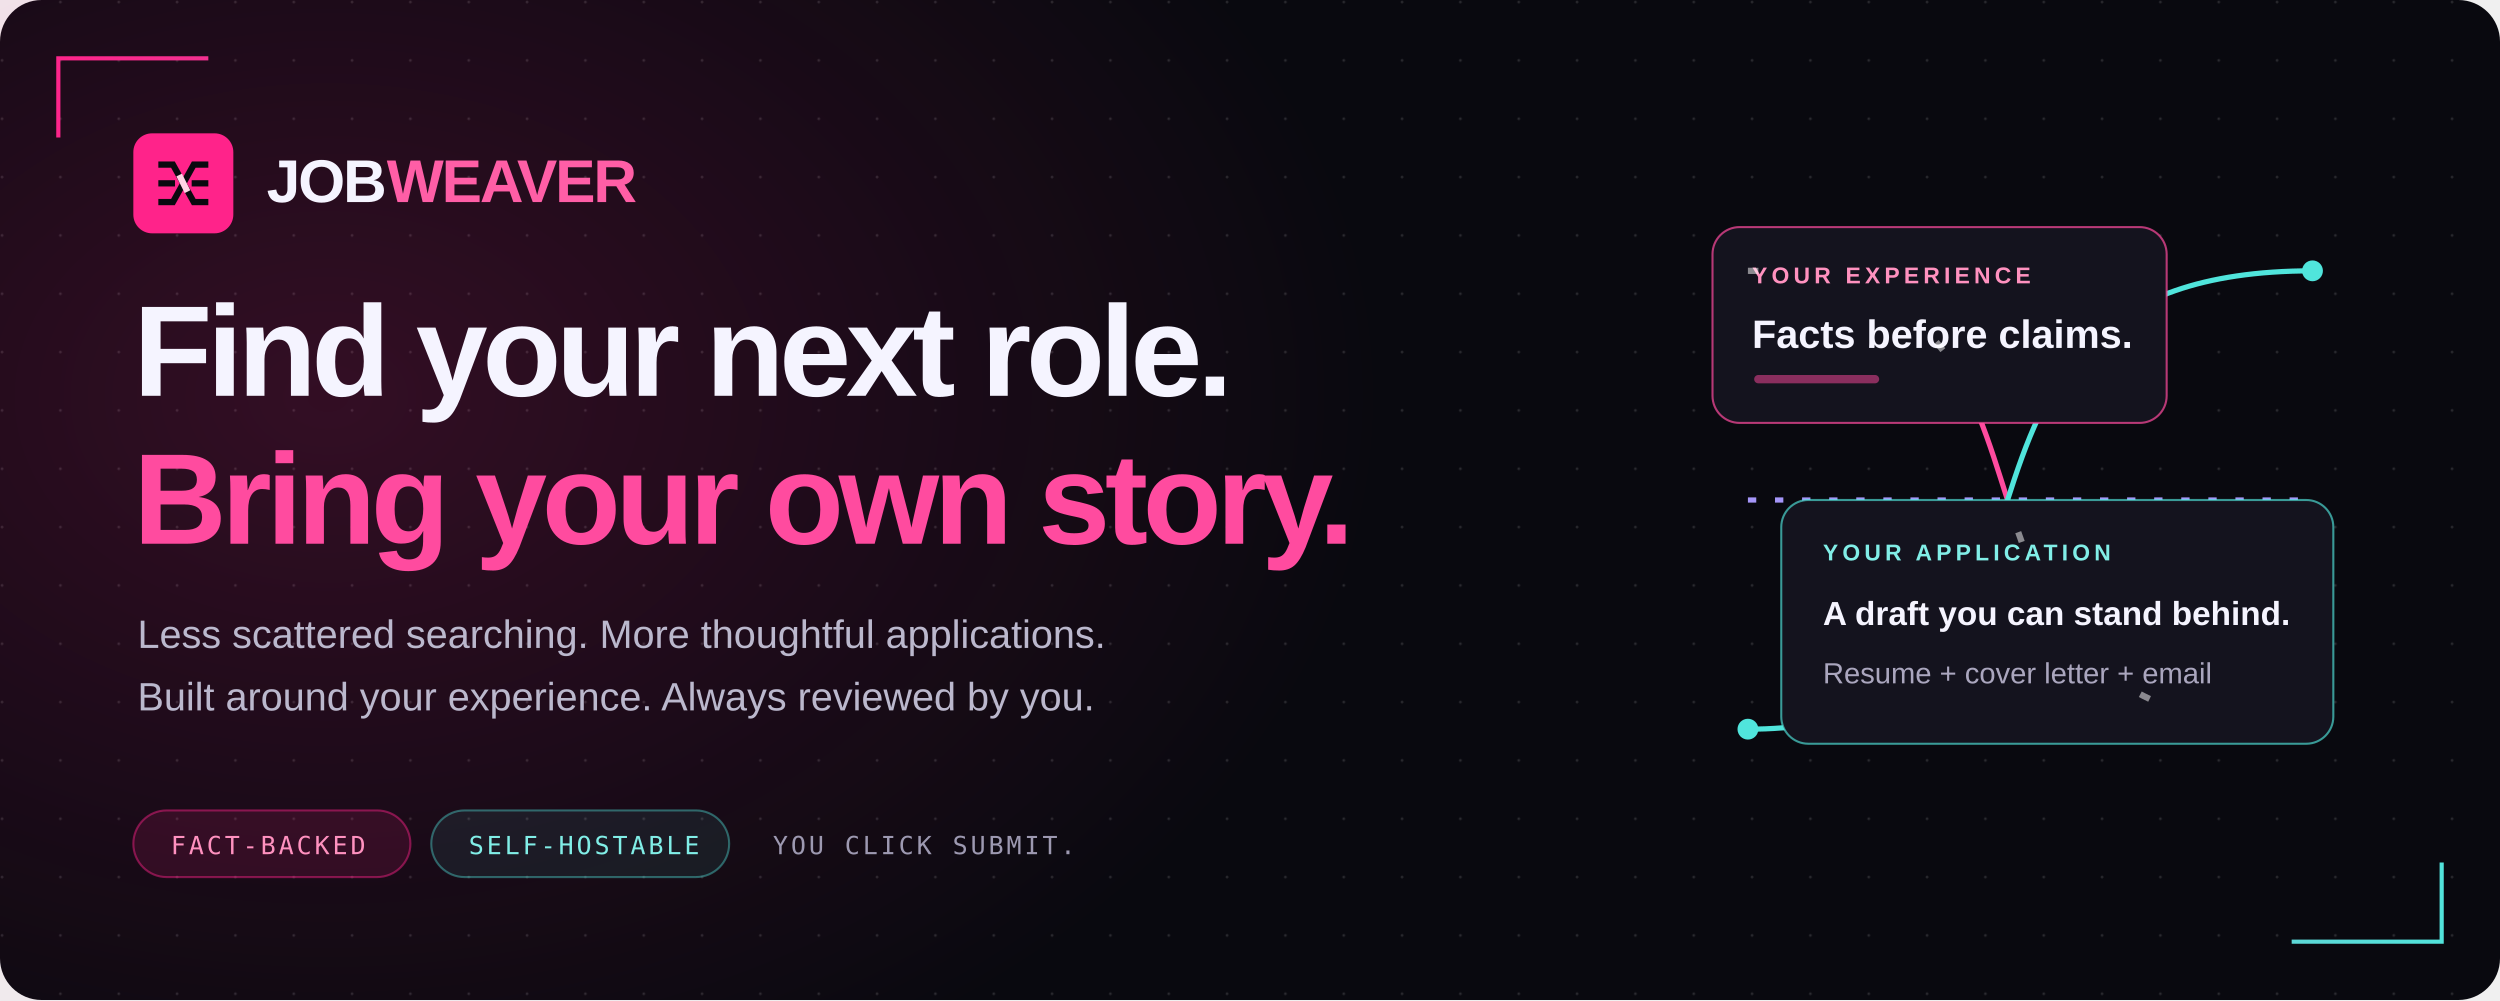
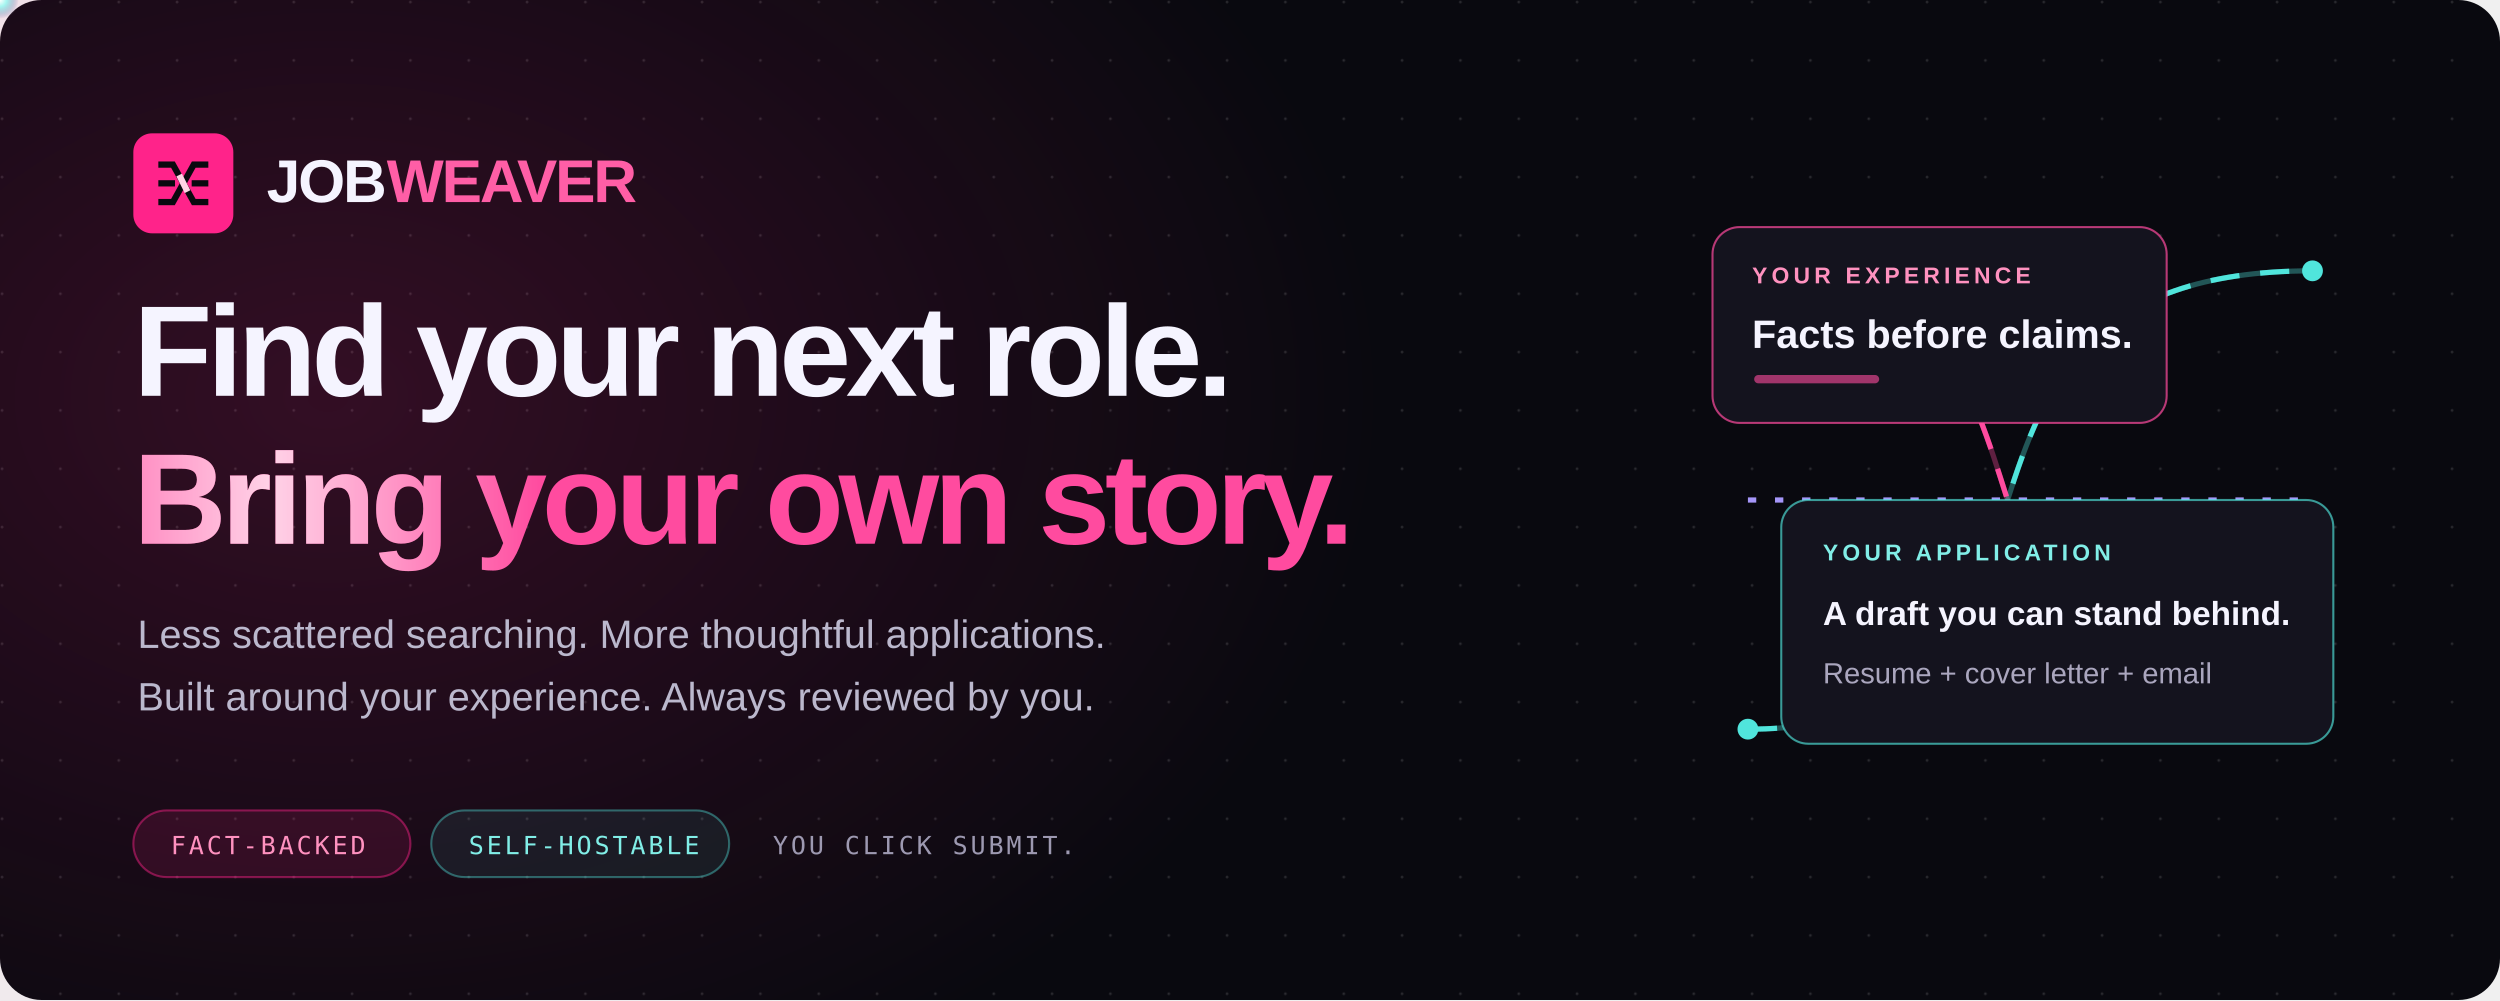
<svg xmlns="http://www.w3.org/2000/svg" width="1200" height="480" viewBox="0 0 1200 480" role="img" aria-labelledby="title desc">
  <defs>
    <radialGradient id="halo">
      <stop stop-color="#ff238a" stop-opacity=".17" />
      <stop offset="1" stop-color="#ff238a" stop-opacity="0" />
    </radialGradient>
    <pattern id="grid" width="28" height="28" patternUnits="userSpaceOnUse">
      <circle cx="1" cy="1" r=".7" fill="#ffffff" opacity=".12" />
    </pattern>
    <linearGradient id="edge">
      <stop stop-color="#ff238a" />
      <stop offset="1" stop-color="#50e5dc" />
    </linearGradient>
+     <linearGradient id="shine" gradientUnits="userSpaceOnUse" x1="0" y1="0" x2="260" y2="0">
+       <stop offset="0" stop-color="#fff" stop-opacity="0" />
+       <stop offset=".5" stop-color="#fff" stop-opacity=".75" />
+       <stop offset="1" stop-color="#fff" stop-opacity="0" />
+       <animateTransform attributeName="gradientTransform" type="translate" values="-300 0;-300 0;900 0" keyTimes="0;.55;1" dur="7s" repeatCount="indefinite" />
+     </linearGradient>
+     <radialGradient id="spark">
+       <stop stop-color="#fff" />
+       <stop offset=".35" stop-color="#ff9ccb" />
+       <stop offset="1" stop-color="#ff4b9f" stop-opacity="0" />
+     </radialGradient>
+     <radialGradient id="spark2">
+       <stop stop-color="#fff" />
+       <stop offset=".35" stop-color="#a5f6f0" />
+       <stop offset="1" stop-color="#50e5dc" stop-opacity="0" />
+     </radialGradient>
+     <path id="pink" d="M839 130C1025 130 895 350 1110 350" />
+     <path id="cyan" d="M839 350C1025 350 895 130 1110 130" />
  </defs>
-   <style>.thread{animation:weave 9s linear infinite}@keyframes weave{to{stroke-dashoffset:-100}}@media(prefers-reduced-motion:reduce){.thread{animation:none;display:none}}</style>
+   <style>
+ .flow{stroke-dasharray:14 10;animation:flow 2.4s linear infinite}.flow.slow{animation-duration:3.6s;animation-direction:reverse}.mid{animation:flow 5s linear infinite}
+ @keyframes flow{to{stroke-dashoffset:-48}}
+ .float{animation:float 6s ease-in-out infinite}.float.late{animation-delay:-3s}
+ @keyframes float{50%{transform:translateY(-7px)}}
+ .pulse{transform-box:fill-box;transform-origin:center;animation:pulse 2.4s ease-in-out infinite}.pulse.late{animation-delay:-1.2s}
+ @keyframes pulse{50%{transform:scale(1.7);opacity:.45}}
+ .corner{stroke-dasharray:120;stroke-dashoffset:120;animation:draw 1.4s .2s ease-out forwards}
+ @keyframes draw{to{stroke-dashoffset:0}}
+ .bar{transform-box:fill-box;transform-origin:left;animation:grow 3s ease-in-out infinite}
+ @keyframes grow{0%,100%{transform:scaleX(.35)}50%{transform:scaleX(1)}}
+ @media(prefers-reduced-motion:reduce){.flow,.mid,.float,.pulse,.bar{animation:none}.corner{animation:none;stroke-dashoffset:0}.motion{display:none}}
+ </style>
  <rect width="1200" height="480" rx="20" fill="#09090f" />
  <rect width="1200" height="480" rx="20" fill="url(#grid)" />
  <ellipse cx="160" cy="190" rx="500" ry="370" fill="url(#halo)" />
-   <path d="M28 66V28h72M1100 452h72v-38" fill="none" stroke="url(#edge)" stroke-width="2" />
+   <path class="corner" d="M28 66V28h72M1100 452h72v-38" fill="none" stroke="url(#edge)" stroke-width="2" />
  <g transform="translate(64 64)">
    <rect width="48" height="48" rx="9" fill="#ff238a" />
    <g transform="translate(8 8)" fill="none" stroke="#09090f" stroke-width="3">
      <path d="M4 7h7l10 18h7M4 25h7L21 7h7M4 16h8m8 0h8" />
      <path d="m14 12 4 8" stroke="#ffd3e5" />
    </g>
  </g>
  <g fill="#f5f4ff" font-family="Arial,Helvetica,sans-serif">
    <text x="128" y="97" font-size="29" font-weight="700" letter-spacing="-1">JOB<tspan fill="#ff5ea6">WEAVER</tspan>
    </text>
    <text x="64" y="190" font-size="62" font-weight="700" letter-spacing="-2.5">Find your next role.</text>
    <text x="64" y="261" font-size="62" font-weight="700" letter-spacing="-2.5" fill="#ff4b9f">Bring your own story.</text>
+     <text class="motion" x="64" y="261" font-size="62" font-weight="700" letter-spacing="-2.5" fill="url(#shine)">Bring your own story.</text>
    <text x="66" y="311" fill="#bbb8cd" font-size="19">Less scattered searching. More thoughtful applications.</text>
    <text x="66" y="341" fill="#bbb8cd" font-size="19">Built around your experience. Always reviewed by you.</text>
  </g>
  <g font-family="monospace" font-size="12" letter-spacing="1.4">
    <rect x="64" y="389" width="133" height="32" rx="16" fill="#ff238a" fill-opacity=".12" stroke="#ff238a" stroke-opacity=".45" />
    <text x="82" y="410" fill="#ff91bf">FACT-BACKED</text>
    <rect x="207" y="389" width="143" height="32" rx="16" fill="#50e5dc" fill-opacity=".08" stroke="#50e5dc" stroke-opacity=".4" />
    <text x="225" y="410" fill="#81eee7">SELF-HOSTABLE</text>
    <text x="371" y="410" fill="#9d99b1">YOU CLICK SUBMIT.</text>
  </g>
  <g fill="none" stroke-width="2.5">
-     <path d="M839 130C1025 130 895 350 1110 350" stroke="#ff4b9f" />
-     <path d="M839 350C1025 350 895 130 1110 130" stroke="#50e5dc" />
-     <path d="M839 240H1110" stroke="#a596f9" stroke-dasharray="4 9" />
+     <use href="#pink" stroke="#ff4b9f" stroke-opacity=".35" />
+     <use href="#cyan" stroke="#50e5dc" stroke-opacity=".35" />
+     <use class="flow" href="#pink" stroke="#ff4b9f" />
+     <use class="flow slow" href="#cyan" stroke="#50e5dc" />
+     <path class="mid" d="M839 240H1110" stroke="#a596f9" stroke-dasharray="4 9" />
+   </g>
+   <g class="motion">
+     <circle r="9" fill="url(#spark)">
+       <animateMotion dur="3.2s" repeatCount="indefinite" keyPoints="0;1" keyTimes="0;1" calcMode="spline" keySplines=".45 0 .55 1">
+         <mpath href="#pink" />
+       </animateMotion>
+     </circle>
+     <circle r="9" fill="url(#spark2)">
+       <animateMotion dur="3.2s" begin="-1.6s" repeatCount="indefinite" keyPoints="1;0" keyTimes="0;1" calcMode="spline" keySplines=".45 0 .55 1">
+         <mpath href="#cyan" />
+       </animateMotion>
+     </circle>
  </g>
  <g font-family="Arial,Helvetica,sans-serif">
-     <rect x="822" y="109" width="218" height="94" rx="13" fill="#14131e" stroke="#ff4b9f" stroke-opacity=".7" />
-     <text x="841" y="136" fill="#ff91bf" font-size="11" font-weight="700" letter-spacing="2">YOUR EXPERIENCE</text>
-     <text x="841" y="167" fill="#f5f4ff" font-size="19" font-weight="700">Facts before claims.</text>
-     <rect x="842" y="180" width="60" height="4" rx="2" fill="#ff4b9f" fill-opacity=".5" />
-     <rect x="855" y="240" width="265" height="117" rx="13" fill="#14131e" stroke="#50e5dc" stroke-opacity=".65" />
-     <text x="875" y="269" fill="#81eee7" font-size="11" font-weight="700" letter-spacing="2">YOUR APPLICATION</text>
-     <text x="875" y="300" fill="#f5f4ff" font-size="16" font-weight="700">A draft you can stand behind.</text>
-     <text x="875" y="328" fill="#aaa6be" font-size="14">Resume + cover letter + email</text>
+     <g class="float">
+       <rect x="822" y="109" width="218" height="94" rx="13" fill="#14131e" stroke="#ff4b9f" stroke-opacity=".7" />
+       <text x="841" y="136" fill="#ff91bf" font-size="11" font-weight="700" letter-spacing="2">YOUR EXPERIENCE</text>
+       <text x="841" y="167" fill="#f5f4ff" font-size="19" font-weight="700">Facts before claims.</text>
+       <rect class="bar" x="842" y="180" width="60" height="4" rx="2" fill="#ff4b9f" fill-opacity=".6" />
+     </g>
+     <g class="float late">
+       <rect x="855" y="240" width="265" height="117" rx="13" fill="#14131e" stroke="#50e5dc" stroke-opacity=".65" />
+       <text x="875" y="269" fill="#81eee7" font-size="11" font-weight="700" letter-spacing="2">YOUR APPLICATION</text>
+       <text x="875" y="300" fill="#f5f4ff" font-size="16" font-weight="700">A draft you can stand behind.</text>
+       <text x="875" y="328" fill="#aaa6be" font-size="14">Resume + cover letter + email</text>
+     </g>
  </g>
-   <path class="thread" d="M839 130C1025 130 895 350 1110 350" pathLength="100" fill="none" stroke="#fff" stroke-opacity=".5" stroke-width="3" stroke-dasharray="5 95" />
  <g fill="#50e5dc">
-     <circle cx="1110" cy="130" r="5" />
-     <circle cx="839" cy="350" r="5" />
+     <circle class="pulse" cx="1110" cy="130" r="5" />
+     <circle class="pulse late" cx="839" cy="350" r="5" />
  </g>
</svg>
